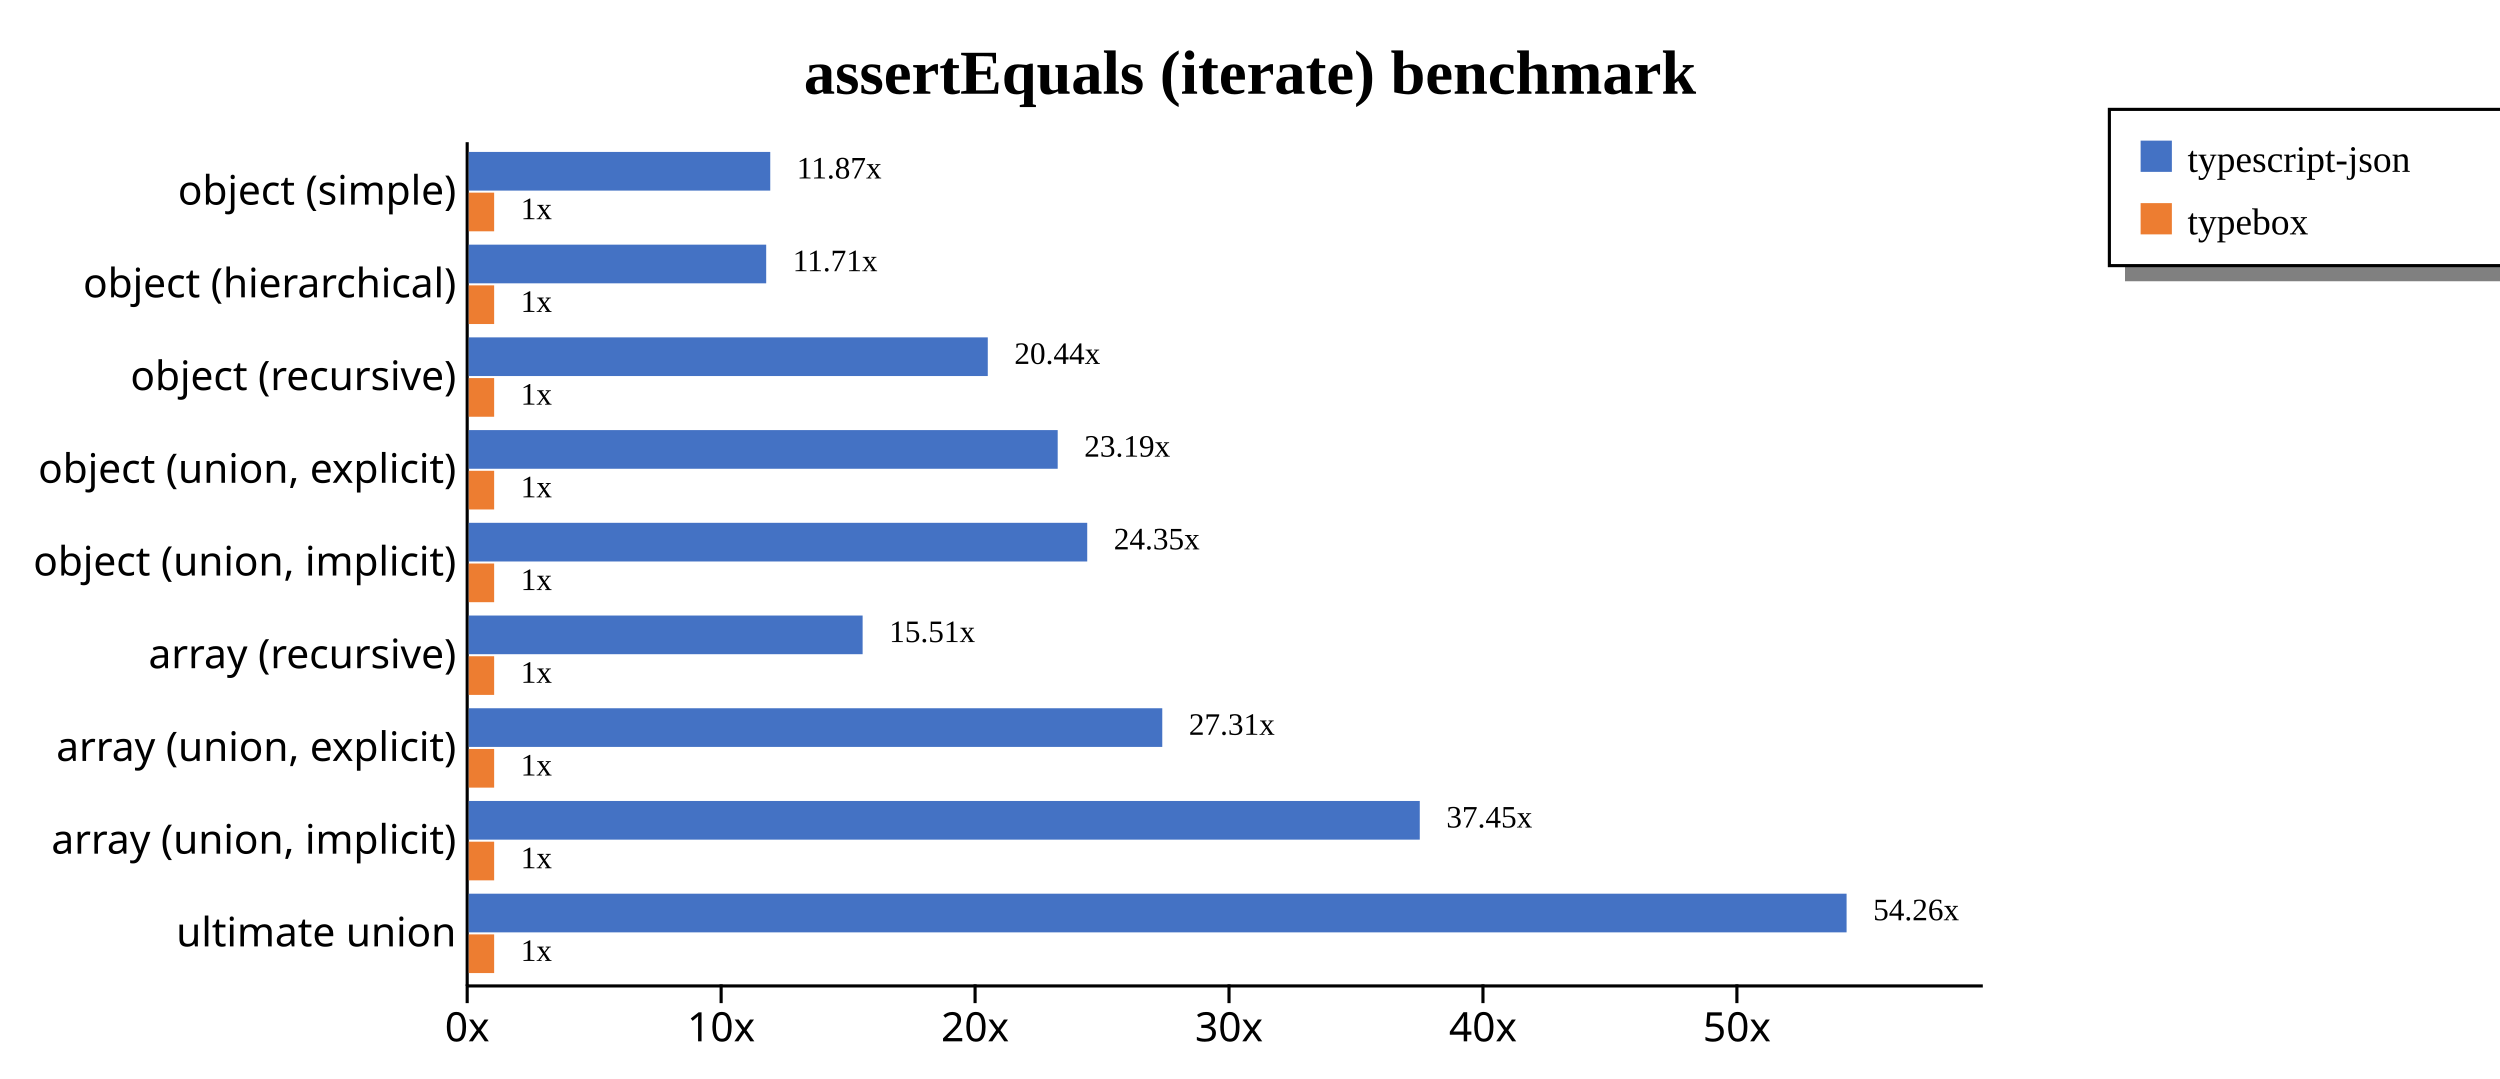
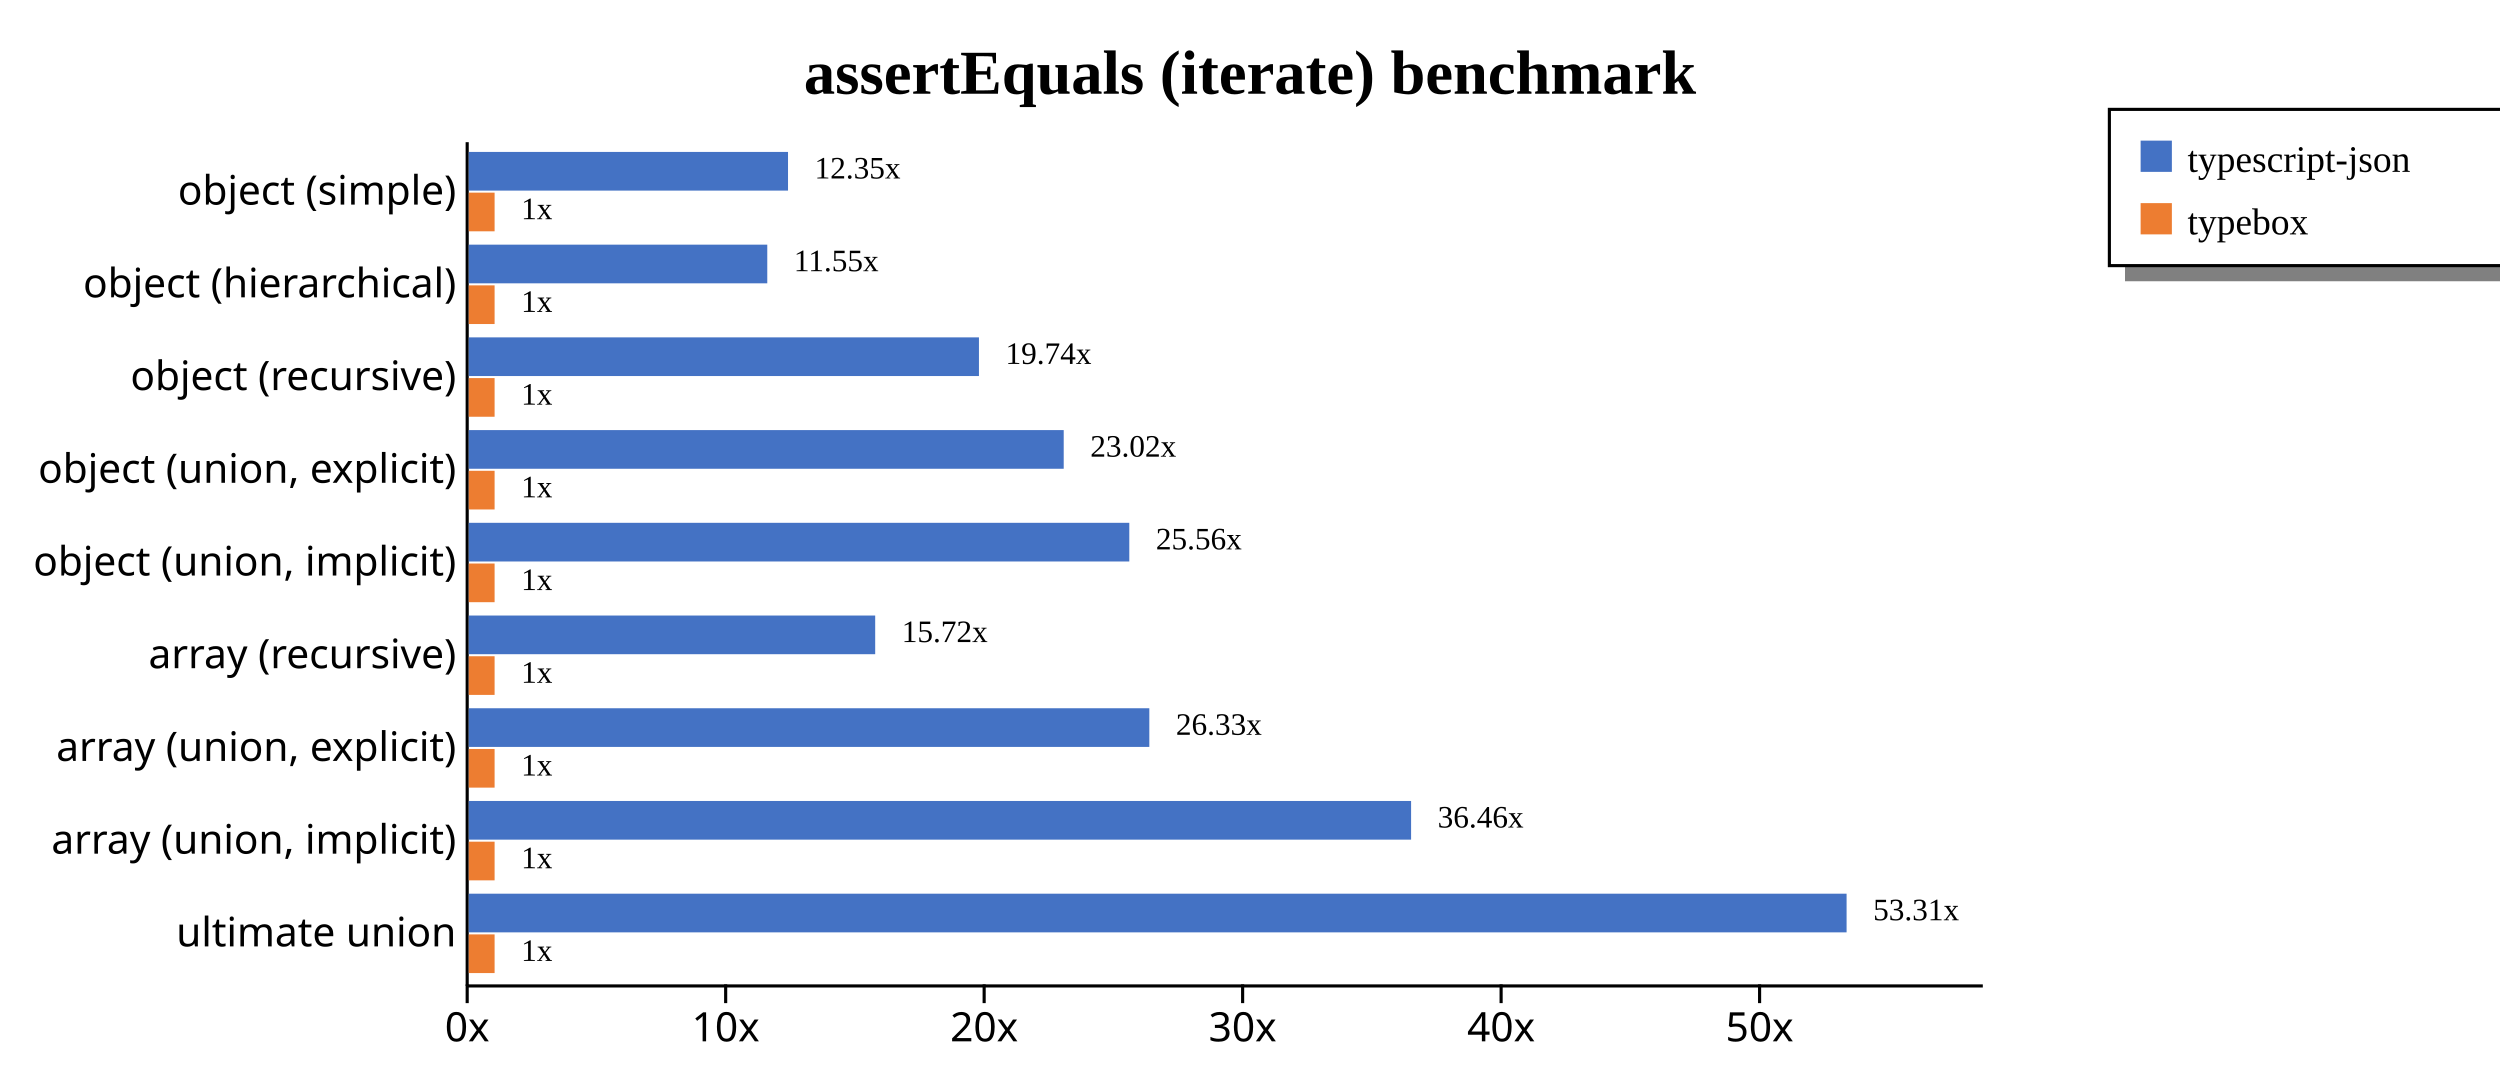
<svg xmlns="http://www.w3.org/2000/svg" width="800" height="345" style="background-color: white;">
  <g class="y axis" transform="translate(149,45)" fill="none" font-size="10" font-family="sans-serif" text-anchor="end" style="font-size: 13px;">
    <path class="domain" stroke="currentColor" d="M0.5,0.5V270.5" />
    <g class="tick" opacity="1" transform="translate(0,16.31868)" style="font-size: 13px;">
      <line stroke="currentColor" x2="0" />
      <text fill="currentColor" x="-3" dy="0.32em">object (simple)    </text>
    </g>
    <g class="tick" opacity="1" transform="translate(0,45.98901)" style="font-size: 13px;">
      <line stroke="currentColor" x2="0" />
      <text fill="currentColor" x="-3" dy="0.32em">object (hierarchical)    </text>
    </g>
    <g class="tick" opacity="1" transform="translate(0,75.65934)" style="font-size: 13px;">
      <line stroke="currentColor" x2="0" />
      <text fill="currentColor" x="-3" dy="0.32em">object (recursive)    </text>
    </g>
    <g class="tick" opacity="1" transform="translate(0,105.3297)" style="font-size: 13px;">
      <line stroke="currentColor" x2="0" />
      <text fill="currentColor" x="-3" dy="0.32em">object (union, explicit)    </text>
    </g>
    <g class="tick" opacity="1" transform="translate(0,135)" style="font-size: 13px;">
      <line stroke="currentColor" x2="0" />
      <text fill="currentColor" x="-3" dy="0.32em">object (union, implicit)    </text>
    </g>
    <g class="tick" opacity="1" transform="translate(0,164.6703)" style="font-size: 13px;">
      <line stroke="currentColor" x2="0" />
      <text fill="currentColor" x="-3" dy="0.32em">array (recursive)    </text>
    </g>
    <g class="tick" opacity="1" transform="translate(0,194.3407)" style="font-size: 13px;">
      <line stroke="currentColor" x2="0" />
      <text fill="currentColor" x="-3" dy="0.32em">array (union, explicit)    </text>
    </g>
    <g class="tick" opacity="1" transform="translate(0,224.011)" style="font-size: 13px;">
      <line stroke="currentColor" x2="0" />
      <text fill="currentColor" x="-3" dy="0.32em">array (union, implicit)    </text>
    </g>
    <g class="tick" opacity="1" transform="translate(0,253.6813)" style="font-size: 13px;">
      <line stroke="currentColor" x2="0" />
      <text fill="currentColor" x="-3" dy="0.32em">ultimate union    </text>
    </g>
  </g>
  <g class="x axis" transform="translate(149,315)" fill="none" font-size="10" font-family="sans-serif" text-anchor="middle" style="font-size: 13px;">
    <path class="domain" stroke="currentColor" d="M0.5,0.5H485.5" />
    <g class="tick" opacity="1" transform="translate(0.5,0)" style="font-size: 13px;">
      <line stroke="currentColor" y2="6" />
      <text fill="currentColor" y="9" dy="0.71em">0x</text>
    </g>
-     <g class="tick" opacity="1" transform="translate(81.76182,0)" style="font-size: 13px;">
+     <g class="tick" opacity="1" transform="translate(83.21368,0)" style="font-size: 13px;">
      <line stroke="currentColor" y2="6" />
      <text fill="currentColor" y="9" dy="0.71em">10x</text>
    </g>
-     <g class="tick" opacity="1" transform="translate(163.0236,0)" style="font-size: 13px;">
+     <g class="tick" opacity="1" transform="translate(165.9274,0)" style="font-size: 13px;">
      <line stroke="currentColor" y2="6" />
      <text fill="currentColor" y="9" dy="0.71em">20x</text>
    </g>
-     <g class="tick" opacity="1" transform="translate(244.2855,0)" style="font-size: 13px;">
+     <g class="tick" opacity="1" transform="translate(248.641,0)" style="font-size: 13px;">
      <line stroke="currentColor" y2="6" />
      <text fill="currentColor" y="9" dy="0.71em">30x</text>
    </g>
-     <g class="tick" opacity="1" transform="translate(325.5473,0)" style="font-size: 13px;">
+     <g class="tick" opacity="1" transform="translate(331.3547,0)" style="font-size: 13px;">
      <line stroke="currentColor" y2="6" />
      <text fill="currentColor" y="9" dy="0.71em">40x</text>
    </g>
-     <g class="tick" opacity="1" transform="translate(406.8091,0)" style="font-size: 13px;">
+     <g class="tick" opacity="1" transform="translate(414.0684,0)" style="font-size: 13px;">
      <line stroke="currentColor" y2="6" />
      <text fill="currentColor" y="9" dy="0.71em">50x</text>
    </g>
  </g>
  <text transform="translate(400, 30)" style="text-anchor: middle; font-size: 20px; font-weight: bold;">assertEquals (iterate) benchmark</text>
  <rect x="680" y="85" width="200" height="5" fill="gray" />
  <rect x="675" y="35" width="200" height="50" fill="none" stroke="black" />
  <rect x="685" y="45" width="10" height="10" style="fill: #4472c4;" />
  <text x="700" y="55" style="font-size: 12px;">typescript-json</text>
  <rect x="685" y="65" width="10" height="10" style="fill: #ed7d31;" />
  <text x="700" y="75" style="font-size: 12px;">typebox</text>
  <g style="font-size: 13px;">
    <g style="font-size: 13px;">
-       <rect x="150" y="48.618" width="96.481" height="12.375" fill="#4472c4" />
-       <rect x="150" y="61.644" width="8.126" height="12.375" fill="#ed7d31" />
-       <text class="label" x="254.981" y="57.118" font-size="10px">11.87x</text>
-       <text class="label" x="166.626" y="70.144" font-size="10px">1x</text>
+       <rect x="150" y="48.618" width="102.168" height="12.375" fill="#4472c4" />
+       <rect x="150" y="61.644" width="8.271" height="12.375" fill="#ed7d31" />
+       <text class="label" x="260.668" y="57.118" font-size="10px">12.35x</text>
+       <text class="label" x="166.771" y="70.144" font-size="10px">1x</text>
+       <text class="label" x="257.168" y="58.618" font-size="8px" />
+       <text class="label" x="163.271" y="71.644" font-size="8px" />
    </g>
    <g style="font-size: 13px;">
-       <rect x="150" y="78.289" width="95.181" height="12.375" fill="#4472c4" />
-       <rect x="150" y="91.315" width="8.126" height="12.375" fill="#ed7d31" />
-       <text class="label" x="253.681" y="86.789" font-size="10px">11.71x</text>
-       <text class="label" x="166.626" y="99.815" font-size="10px">1x</text>
+       <rect x="150" y="78.289" width="95.528" height="12.375" fill="#4472c4" />
+       <rect x="150" y="91.315" width="8.271" height="12.375" fill="#ed7d31" />
+       <text class="label" x="254.028" y="86.789" font-size="10px">11.55x</text>
+       <text class="label" x="166.771" y="99.815" font-size="10px">1x</text>
+       <text class="label" x="250.528" y="88.289" font-size="8px" />
+       <text class="label" x="163.271" y="101.315" font-size="8px" />
    </g>
    <g style="font-size: 13px;">
-       <rect x="150" y="107.959" width="166.089" height="12.375" fill="#4472c4" />
-       <rect x="150" y="120.985" width="8.126" height="12.375" fill="#ed7d31" />
-       <text class="label" x="324.589" y="116.459" font-size="10px">20.44x</text>
-       <text class="label" x="166.626" y="129.485" font-size="10px">1x</text>
+       <rect x="150" y="107.959" width="163.264" height="12.375" fill="#4472c4" />
+       <rect x="150" y="120.985" width="8.271" height="12.375" fill="#ed7d31" />
+       <text class="label" x="321.764" y="116.459" font-size="10px">19.74x</text>
+       <text class="label" x="166.771" y="129.485" font-size="10px">1x</text>
+       <text class="label" x="318.264" y="117.959" font-size="8px" />
+       <text class="label" x="163.271" y="130.985" font-size="8px" />
    </g>
    <g style="font-size: 13px;">
-       <rect x="150" y="137.629" width="188.462" height="12.375" fill="#4472c4" />
-       <rect x="150" y="150.655" width="8.126" height="12.375" fill="#ed7d31" />
-       <text class="label" x="346.962" y="146.129" font-size="10px">23.19x</text>
-       <text class="label" x="166.626" y="159.155" font-size="10px">1x</text>
+       <rect x="150" y="137.629" width="190.388" height="12.375" fill="#4472c4" />
+       <rect x="150" y="150.655" width="8.271" height="12.375" fill="#ed7d31" />
+       <text class="label" x="348.888" y="146.129" font-size="10px">23.02x</text>
+       <text class="label" x="166.771" y="159.155" font-size="10px">1x</text>
+       <text class="label" x="345.388" y="147.629" font-size="8px" />
+       <text class="label" x="163.271" y="160.655" font-size="8px" />
    </g>
    <g style="font-size: 13px;">
-       <rect x="150" y="167.3" width="197.911" height="12.375" fill="#4472c4" />
-       <rect x="150" y="180.326" width="8.126" height="12.375" fill="#ed7d31" />
-       <text class="label" x="356.411" y="175.8" font-size="10px">24.35x</text>
-       <text class="label" x="166.626" y="188.826" font-size="10px">1x</text>
+       <rect x="150" y="167.3" width="211.376" height="12.375" fill="#4472c4" />
+       <rect x="150" y="180.326" width="8.271" height="12.375" fill="#ed7d31" />
+       <text class="label" x="369.876" y="175.8" font-size="10px">25.56x</text>
+       <text class="label" x="166.771" y="188.826" font-size="10px">1x</text>
+       <text class="label" x="366.376" y="177.3" font-size="8px" />
+       <text class="label" x="163.271" y="190.326" font-size="8px" />
    </g>
    <g style="font-size: 13px;">
-       <rect x="150" y="196.97" width="126.04" height="12.375" fill="#4472c4" />
-       <rect x="150" y="209.996" width="8.126" height="12.375" fill="#ed7d31" />
-       <text class="label" x="284.54" y="205.47" font-size="10px">15.51x</text>
-       <text class="label" x="166.626" y="218.496" font-size="10px">1x</text>
+       <rect x="150" y="196.97" width="130.061" height="12.375" fill="#4472c4" />
+       <rect x="150" y="209.996" width="8.271" height="12.375" fill="#ed7d31" />
+       <text class="label" x="288.561" y="205.47" font-size="10px">15.72x</text>
+       <text class="label" x="166.771" y="218.496" font-size="10px">1x</text>
+       <text class="label" x="285.061" y="206.97" font-size="8px" />
+       <text class="label" x="163.271" y="219.996" font-size="8px" />
    </g>
    <g style="font-size: 13px;">
-       <rect x="150" y="226.64" width="221.928" height="12.375" fill="#4472c4" />
-       <rect x="150" y="239.666" width="8.126" height="12.375" fill="#ed7d31" />
-       <text class="label" x="380.428" y="235.14" font-size="10px">27.31x</text>
-       <text class="label" x="166.626" y="248.166" font-size="10px">1x</text>
+       <rect x="150" y="226.64" width="217.784" height="12.375" fill="#4472c4" />
+       <rect x="150" y="239.666" width="8.271" height="12.375" fill="#ed7d31" />
+       <text class="label" x="376.284" y="235.14" font-size="10px">26.33x</text>
+       <text class="label" x="166.771" y="248.166" font-size="10px">1x</text>
+       <text class="label" x="372.784" y="236.64" font-size="8px" />
+       <text class="label" x="163.271" y="249.666" font-size="8px" />
    </g>
    <g style="font-size: 13px;">
-       <rect x="150" y="256.311" width="304.327" height="12.375" fill="#4472c4" />
-       <rect x="150" y="269.337" width="8.126" height="12.375" fill="#ed7d31" />
-       <text class="label" x="462.827" y="264.811" font-size="10px">37.45x</text>
-       <text class="label" x="166.626" y="277.837" font-size="10px">1x</text>
+       <rect x="150" y="256.311" width="301.549" height="12.375" fill="#4472c4" />
+       <rect x="150" y="269.337" width="8.271" height="12.375" fill="#ed7d31" />
+       <text class="label" x="460.049" y="264.811" font-size="10px">36.46x</text>
+       <text class="label" x="166.771" y="277.837" font-size="10px">1x</text>
+       <text class="label" x="456.549" y="266.311" font-size="8px" />
+       <text class="label" x="163.271" y="279.337" font-size="8px" />
    </g>
    <g style="font-size: 13px;">
      <rect x="150" y="285.981" width="440.909" height="12.375" fill="#4472c4" />
-       <rect x="150" y="299.007" width="8.126" height="12.375" fill="#ed7d31" />
-       <text class="label" x="599.409" y="294.481" font-size="10px">54.26x</text>
-       <text class="label" x="166.626" y="307.507" font-size="10px">1x</text>
+       <rect x="150" y="299.007" width="8.271" height="12.375" fill="#ed7d31" />
+       <text class="label" x="599.409" y="294.481" font-size="10px">53.31x</text>
+       <text class="label" x="166.771" y="307.507" font-size="10px">1x</text>
+       <text class="label" x="595.909" y="295.981" font-size="8px" />
+       <text class="label" x="163.271" y="309.007" font-size="8px" />
    </g>
  </g>
</svg>
